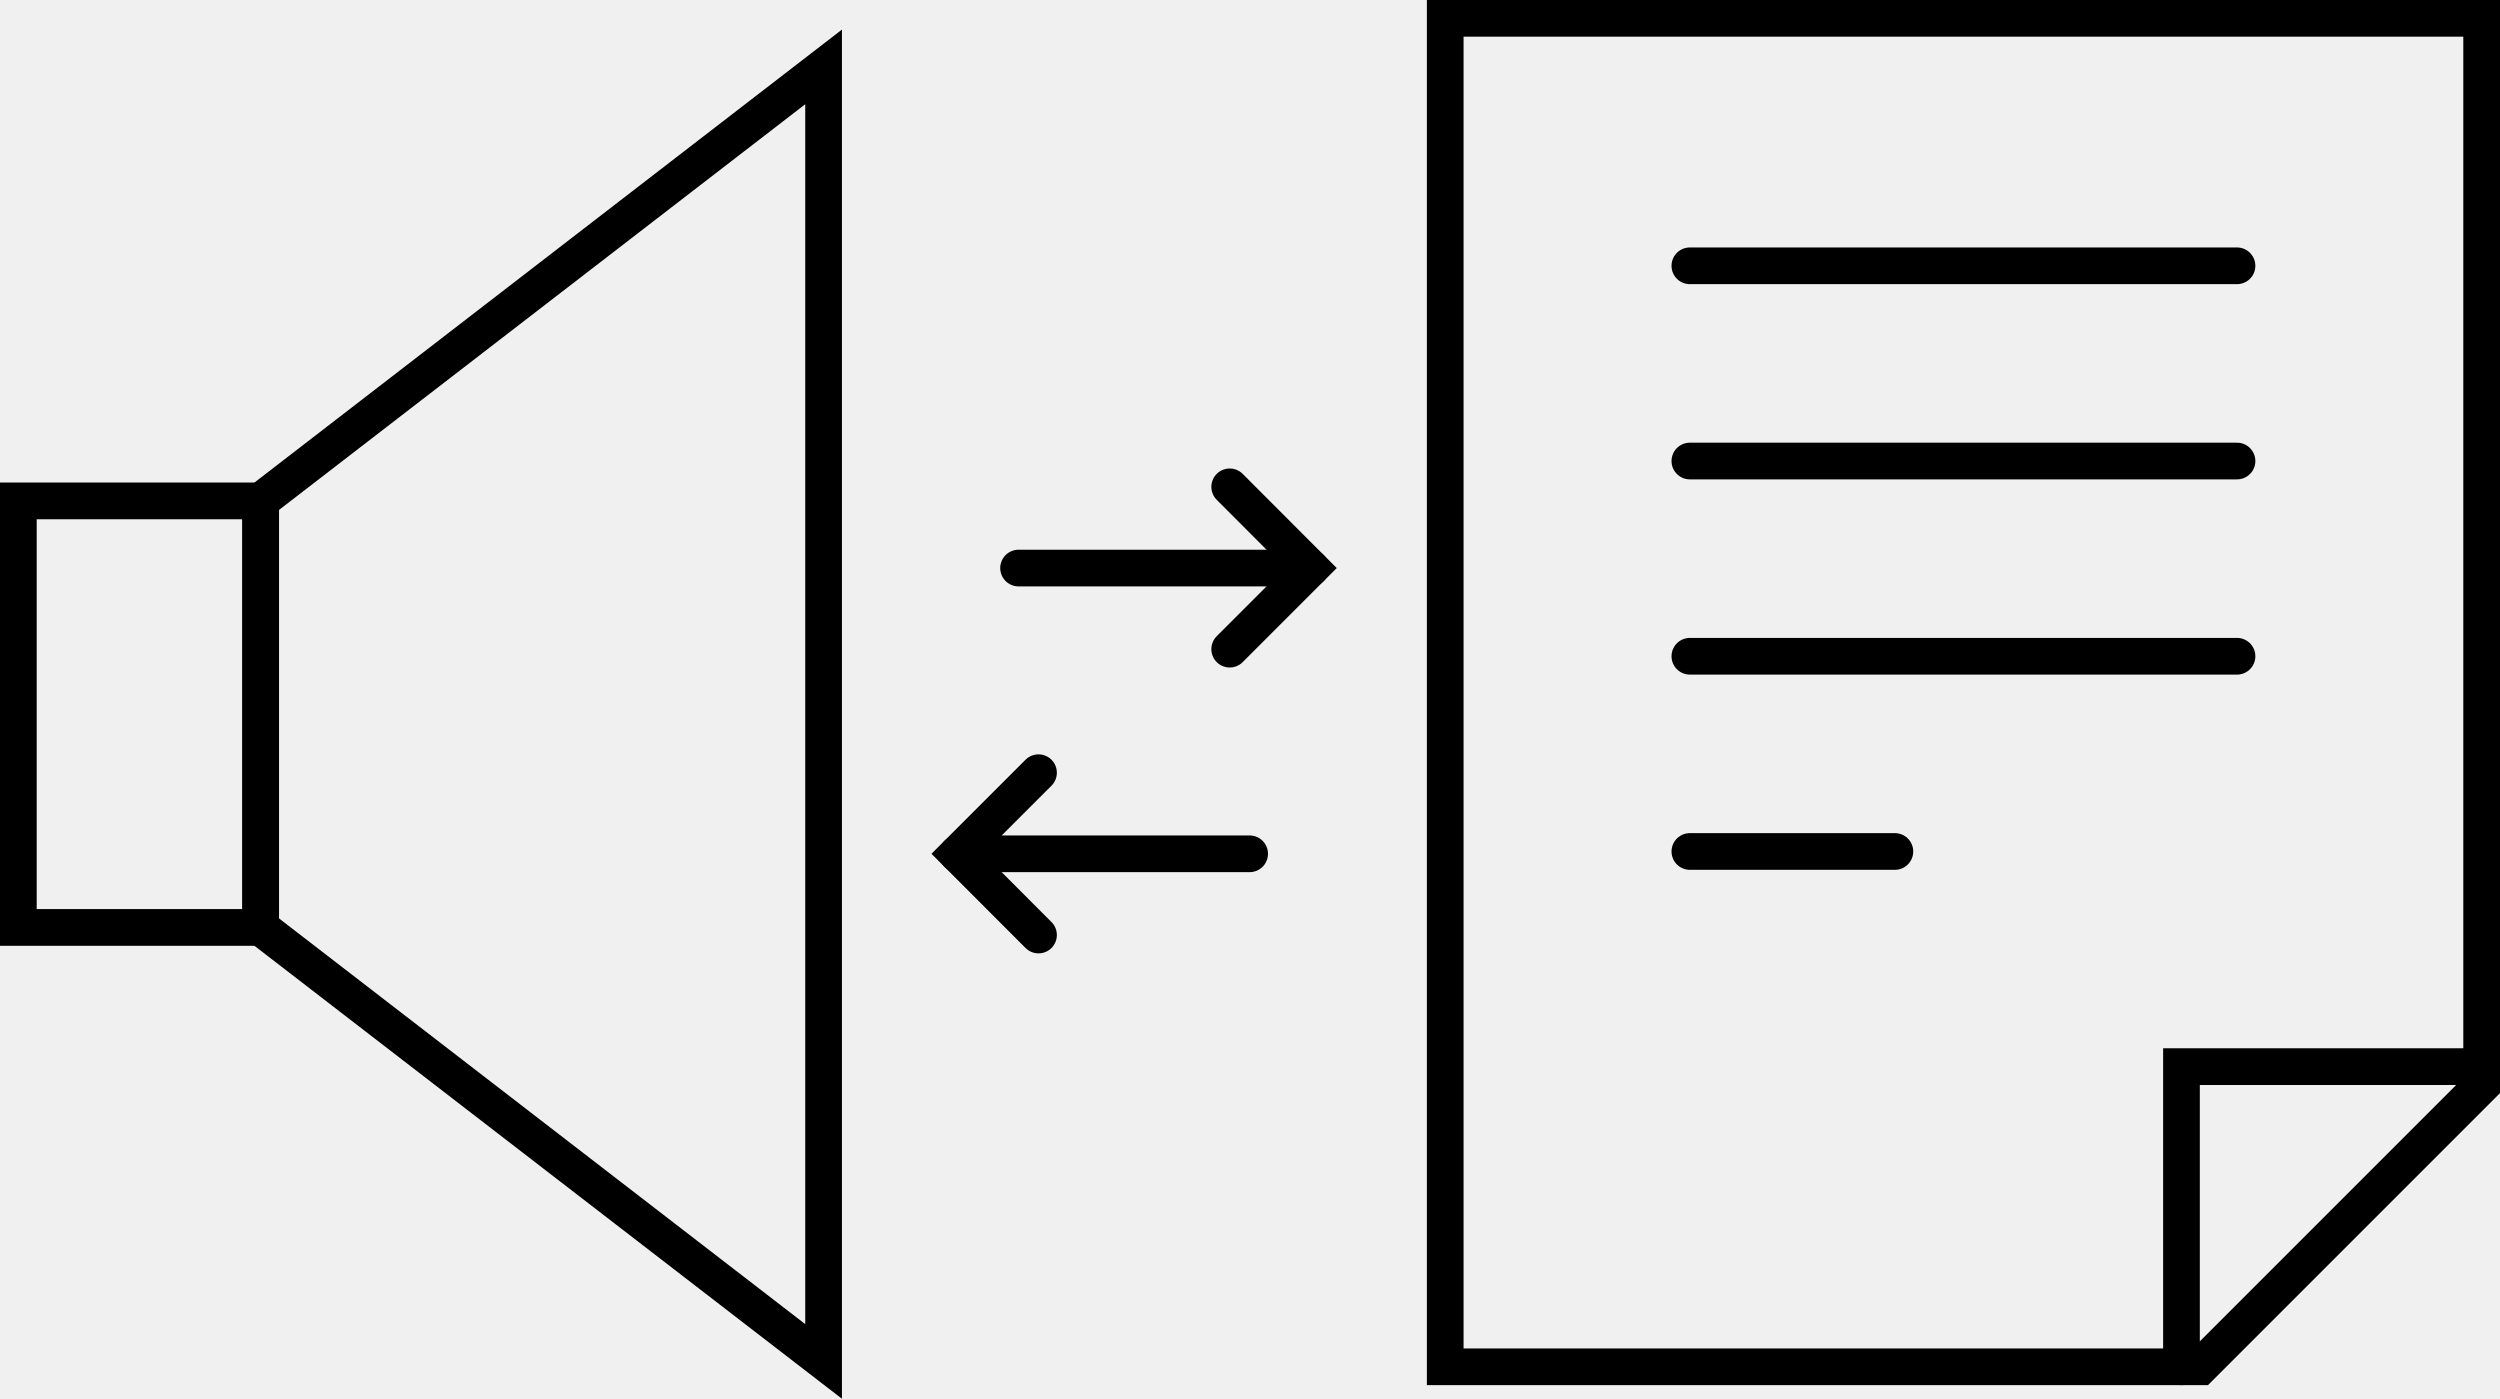
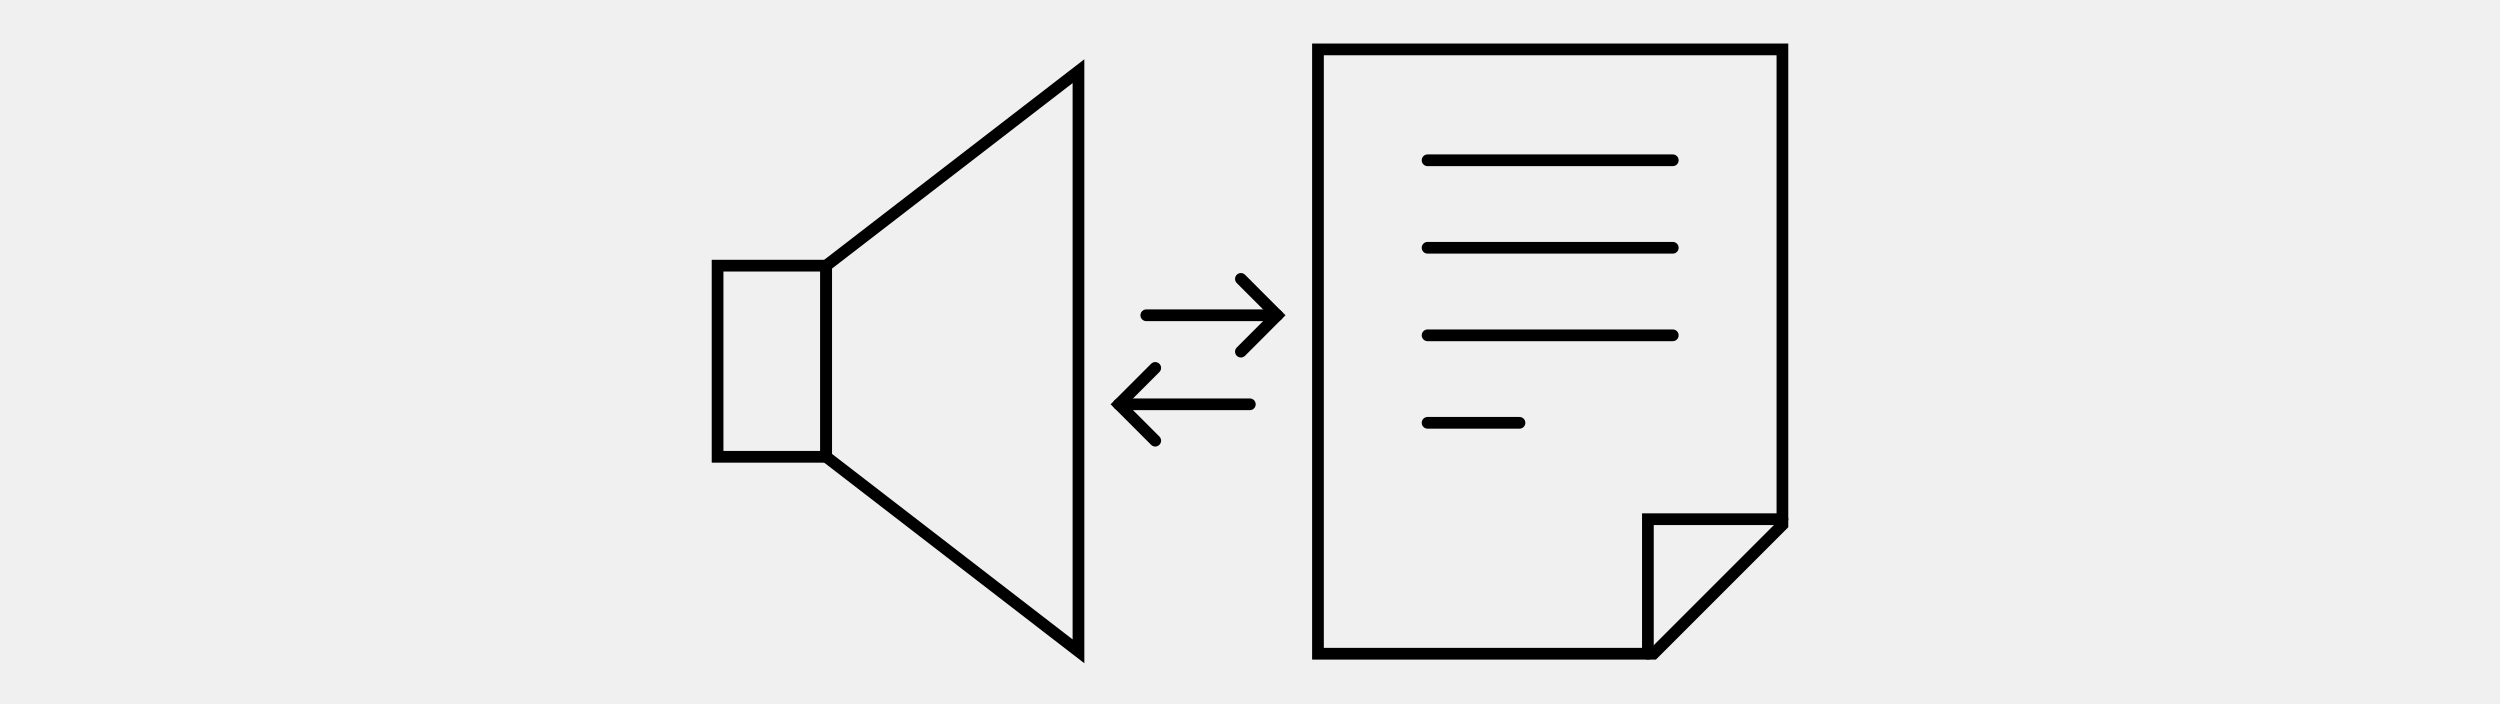
- <svg xmlns="http://www.w3.org/2000/svg" id="Layer_2" data-name="Layer 2" viewBox="0 0 204.38 114.35">
+ <svg xmlns="http://www.w3.org/2000/svg" id="Layer_2" data-name="Layer 2" viewBox="0 0 640 180">
  <defs>
    <style>
      .cls-1 {
        fill: none;
        stroke: #000;
        stroke-linecap: round;
        stroke-miterlimit: 10;
        stroke-width: 3px;
      }
+ 
+       .cls-2 {
+         fill: #fff;
+         opacity: 0;
+         stroke-width: 0px;
+       }
    </style>
  </defs>
  <g id="Layer_2-2" data-name="Layer 2">
    <g>
+       <rect class="cls-2" width="640" height="180" />
      <g>
        <g>
-           <line class="cls-1" x1="83.27" y1="46.44" x2="107.16" y2="46.44" />
-           <polyline class="cls-1" points="100.53 39.8 107.16 46.44 100.53 53.07" />
+           <g>
+             <line class="cls-1" x1="293.45" y1="80.71" x2="326.97" y2="80.71" />
+             <polyline class="cls-1" points="317.67 71.4 326.97 80.71 317.67 90.02" />
+           </g>
+           <g>
+             <line class="cls-1" x1="319.96" y1="103.5" x2="286.43" y2="103.5" />
+             <polyline class="cls-1" points="295.74 112.81 286.43 103.5 295.74 94.19" />
+           </g>
        </g>
        <g>
-           <line class="cls-1" x1="102.16" y1="69.8" x2="78.27" y2="69.8" />
-           <polyline class="cls-1" points="84.9 76.44 78.27 69.8 84.9 63.17" />
+           <rect class="cls-1" x="183.7" y="68.01" width="27.79" height="48.93" />
+           <polygon class="cls-1" points="211.5 116.94 276.09 166.74 276.09 18.22 211.5 68.01 211.5 116.94" />
        </g>
-       </g>
-       <g>
-         <rect class="cls-1" x="1.5" y="40.95" width="19.81" height="34.87" />
-         <polygon class="cls-1" points="21.31 75.82 67.33 111.3 67.33 5.47 21.31 40.95 21.31 75.82" />
-       </g>
-       <g>
-         <path class="cls-1" d="M179.88,111.74h-61.73V1.5h84.73v87.24l-23,23Z" />
-         <polyline class="cls-1" points="178.34 111.74 178.34 87.2 202.88 87.2" />
-         <line class="cls-1" x1="138.15" y1="21.73" x2="182.88" y2="21.73" />
-         <line class="cls-1" x1="138.15" y1="37.69" x2="182.88" y2="37.69" />
-         <line class="cls-1" x1="138.15" y1="53.65" x2="182.88" y2="53.65" />
-         <line class="cls-1" x1="138.15" y1="69.61" x2="154.91" y2="69.61" />
+         <g>
+           <path class="cls-1" d="M423.3,167.35h-85.9V12.65h118.9v121.7l-33,33Z" />
+           <polyline class="cls-1" points="421.86 167.35 421.86 132.91 456.3 132.91" />
+           <line class="cls-1" x1="365.46" y1="41.03" x2="428.23" y2="41.03" />
+           <line class="cls-1" x1="365.46" y1="63.43" x2="428.23" y2="63.43" />
+           <line class="cls-1" x1="365.46" y1="85.84" x2="428.23" y2="85.84" />
+           <line class="cls-1" x1="365.46" y1="108.24" x2="388.99" y2="108.24" />
+         </g>
      </g>
    </g>
  </g>
</svg>
